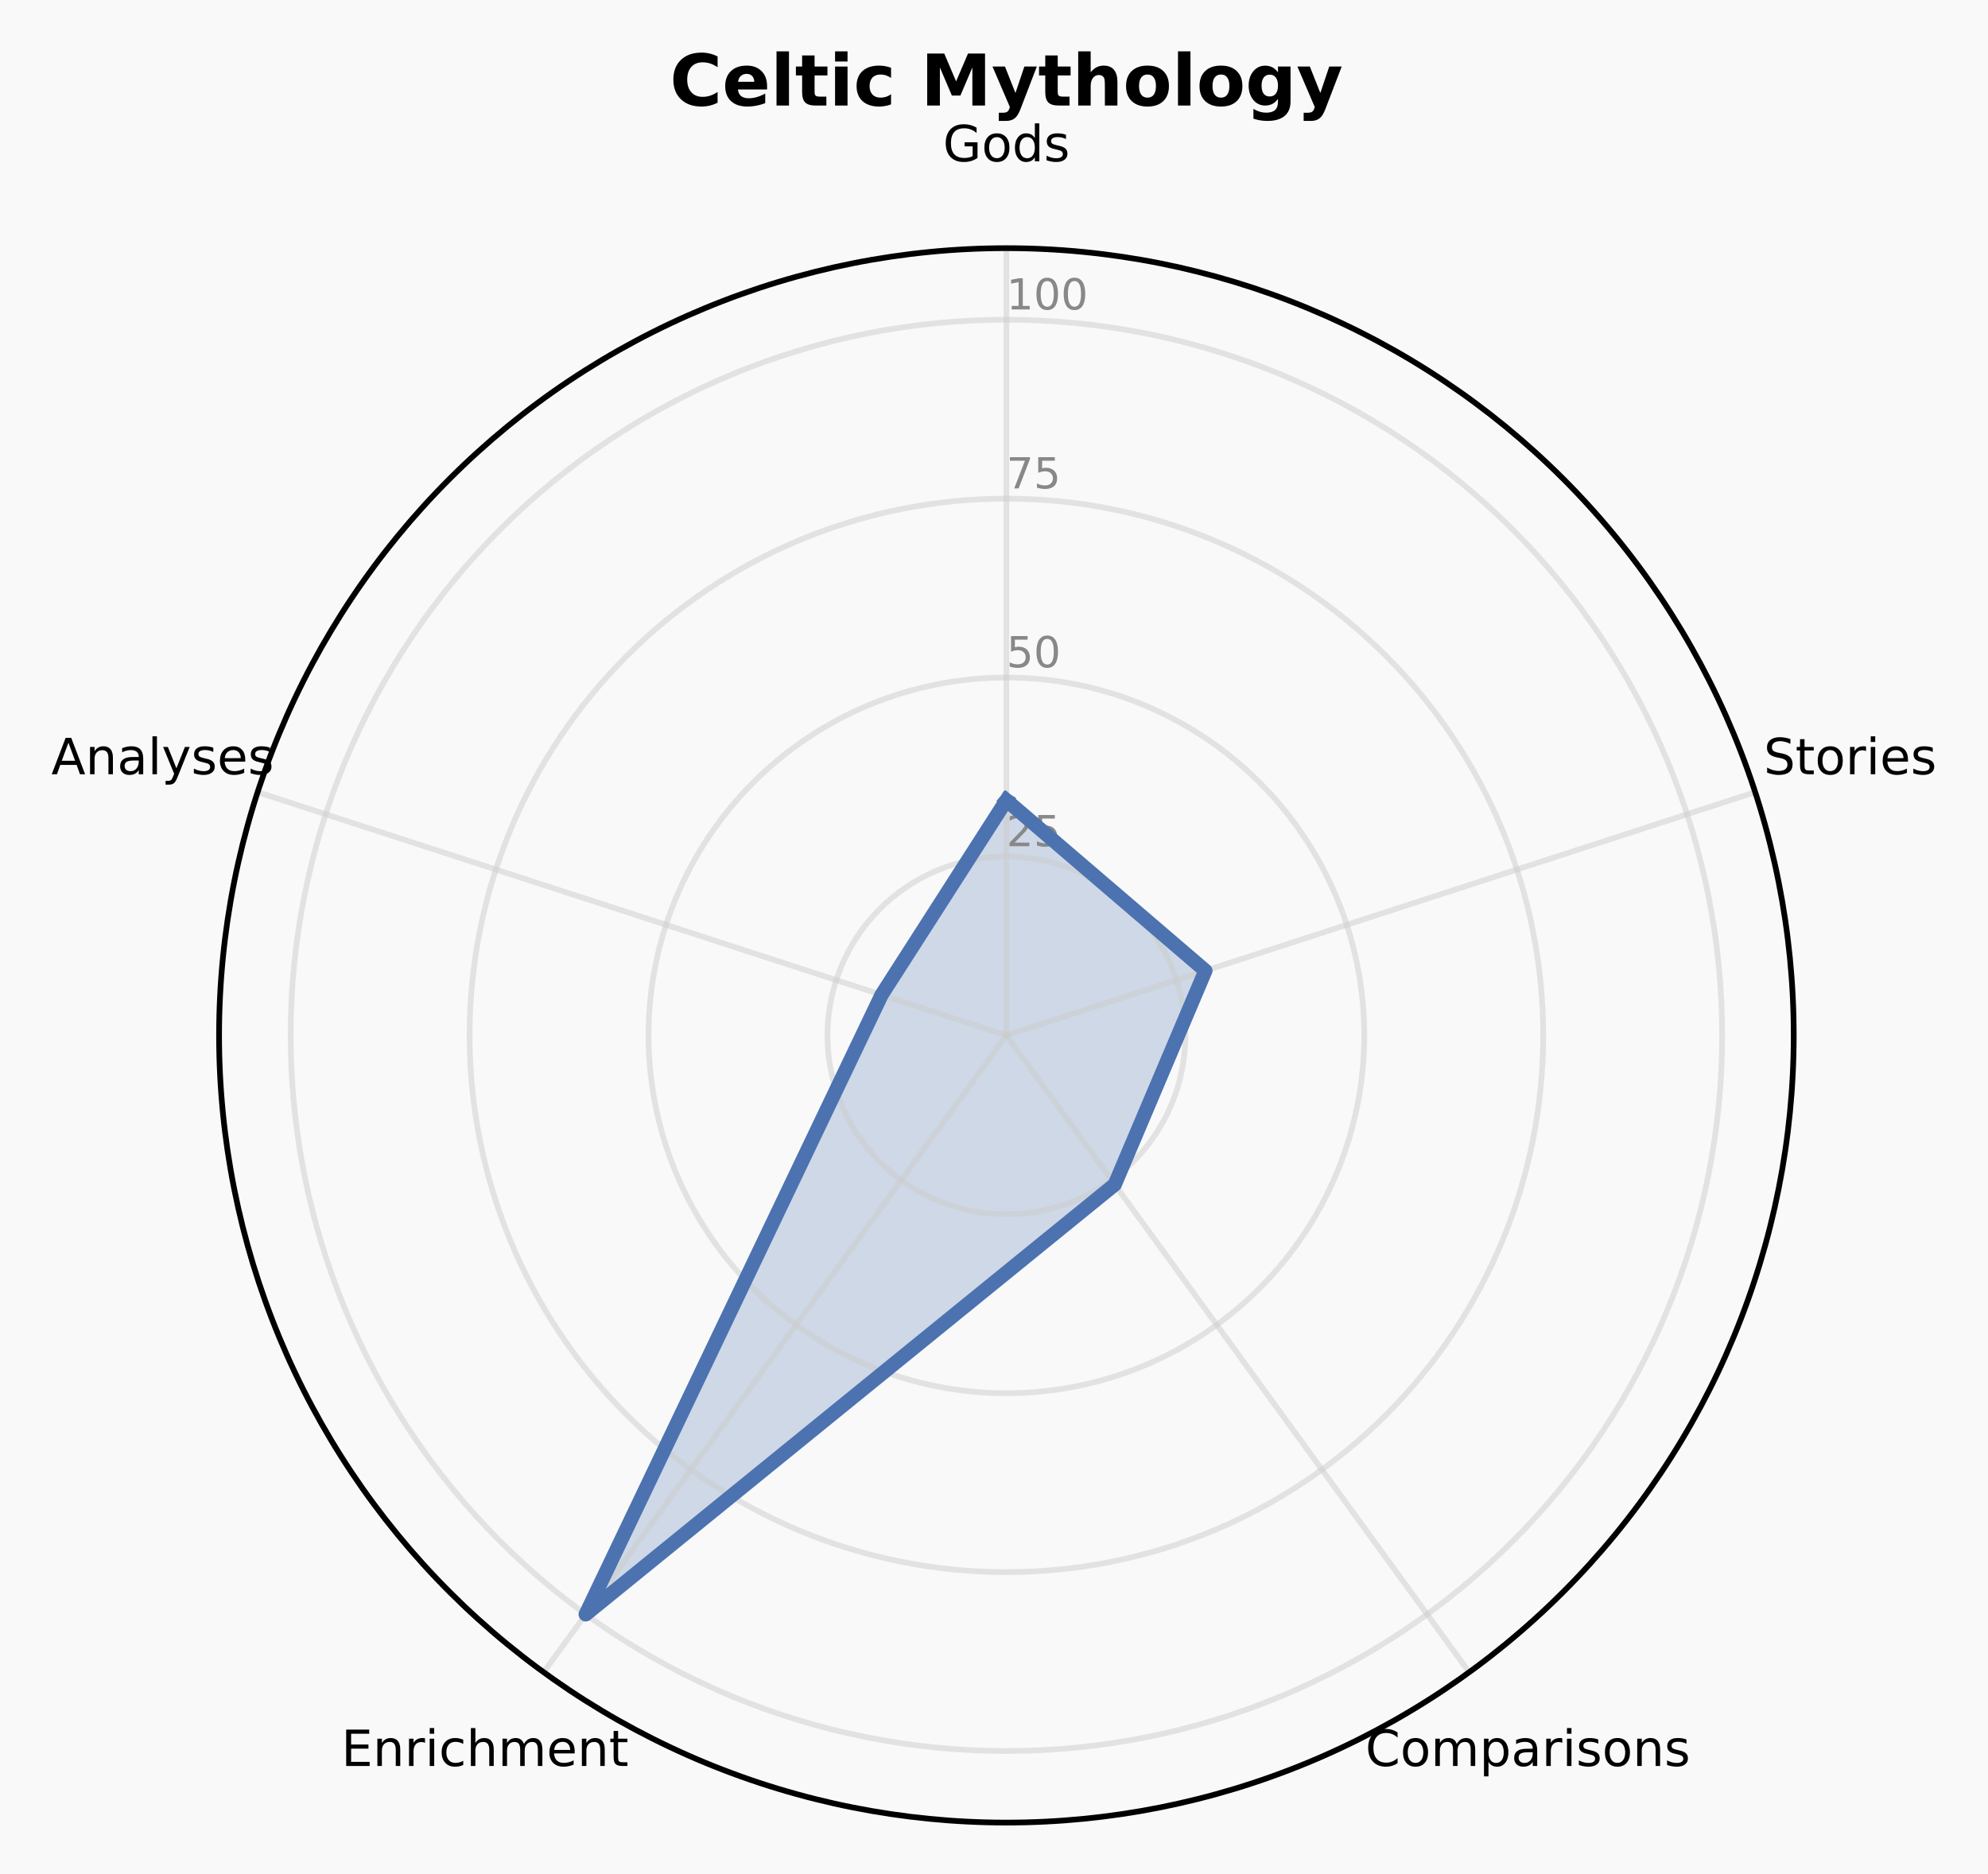
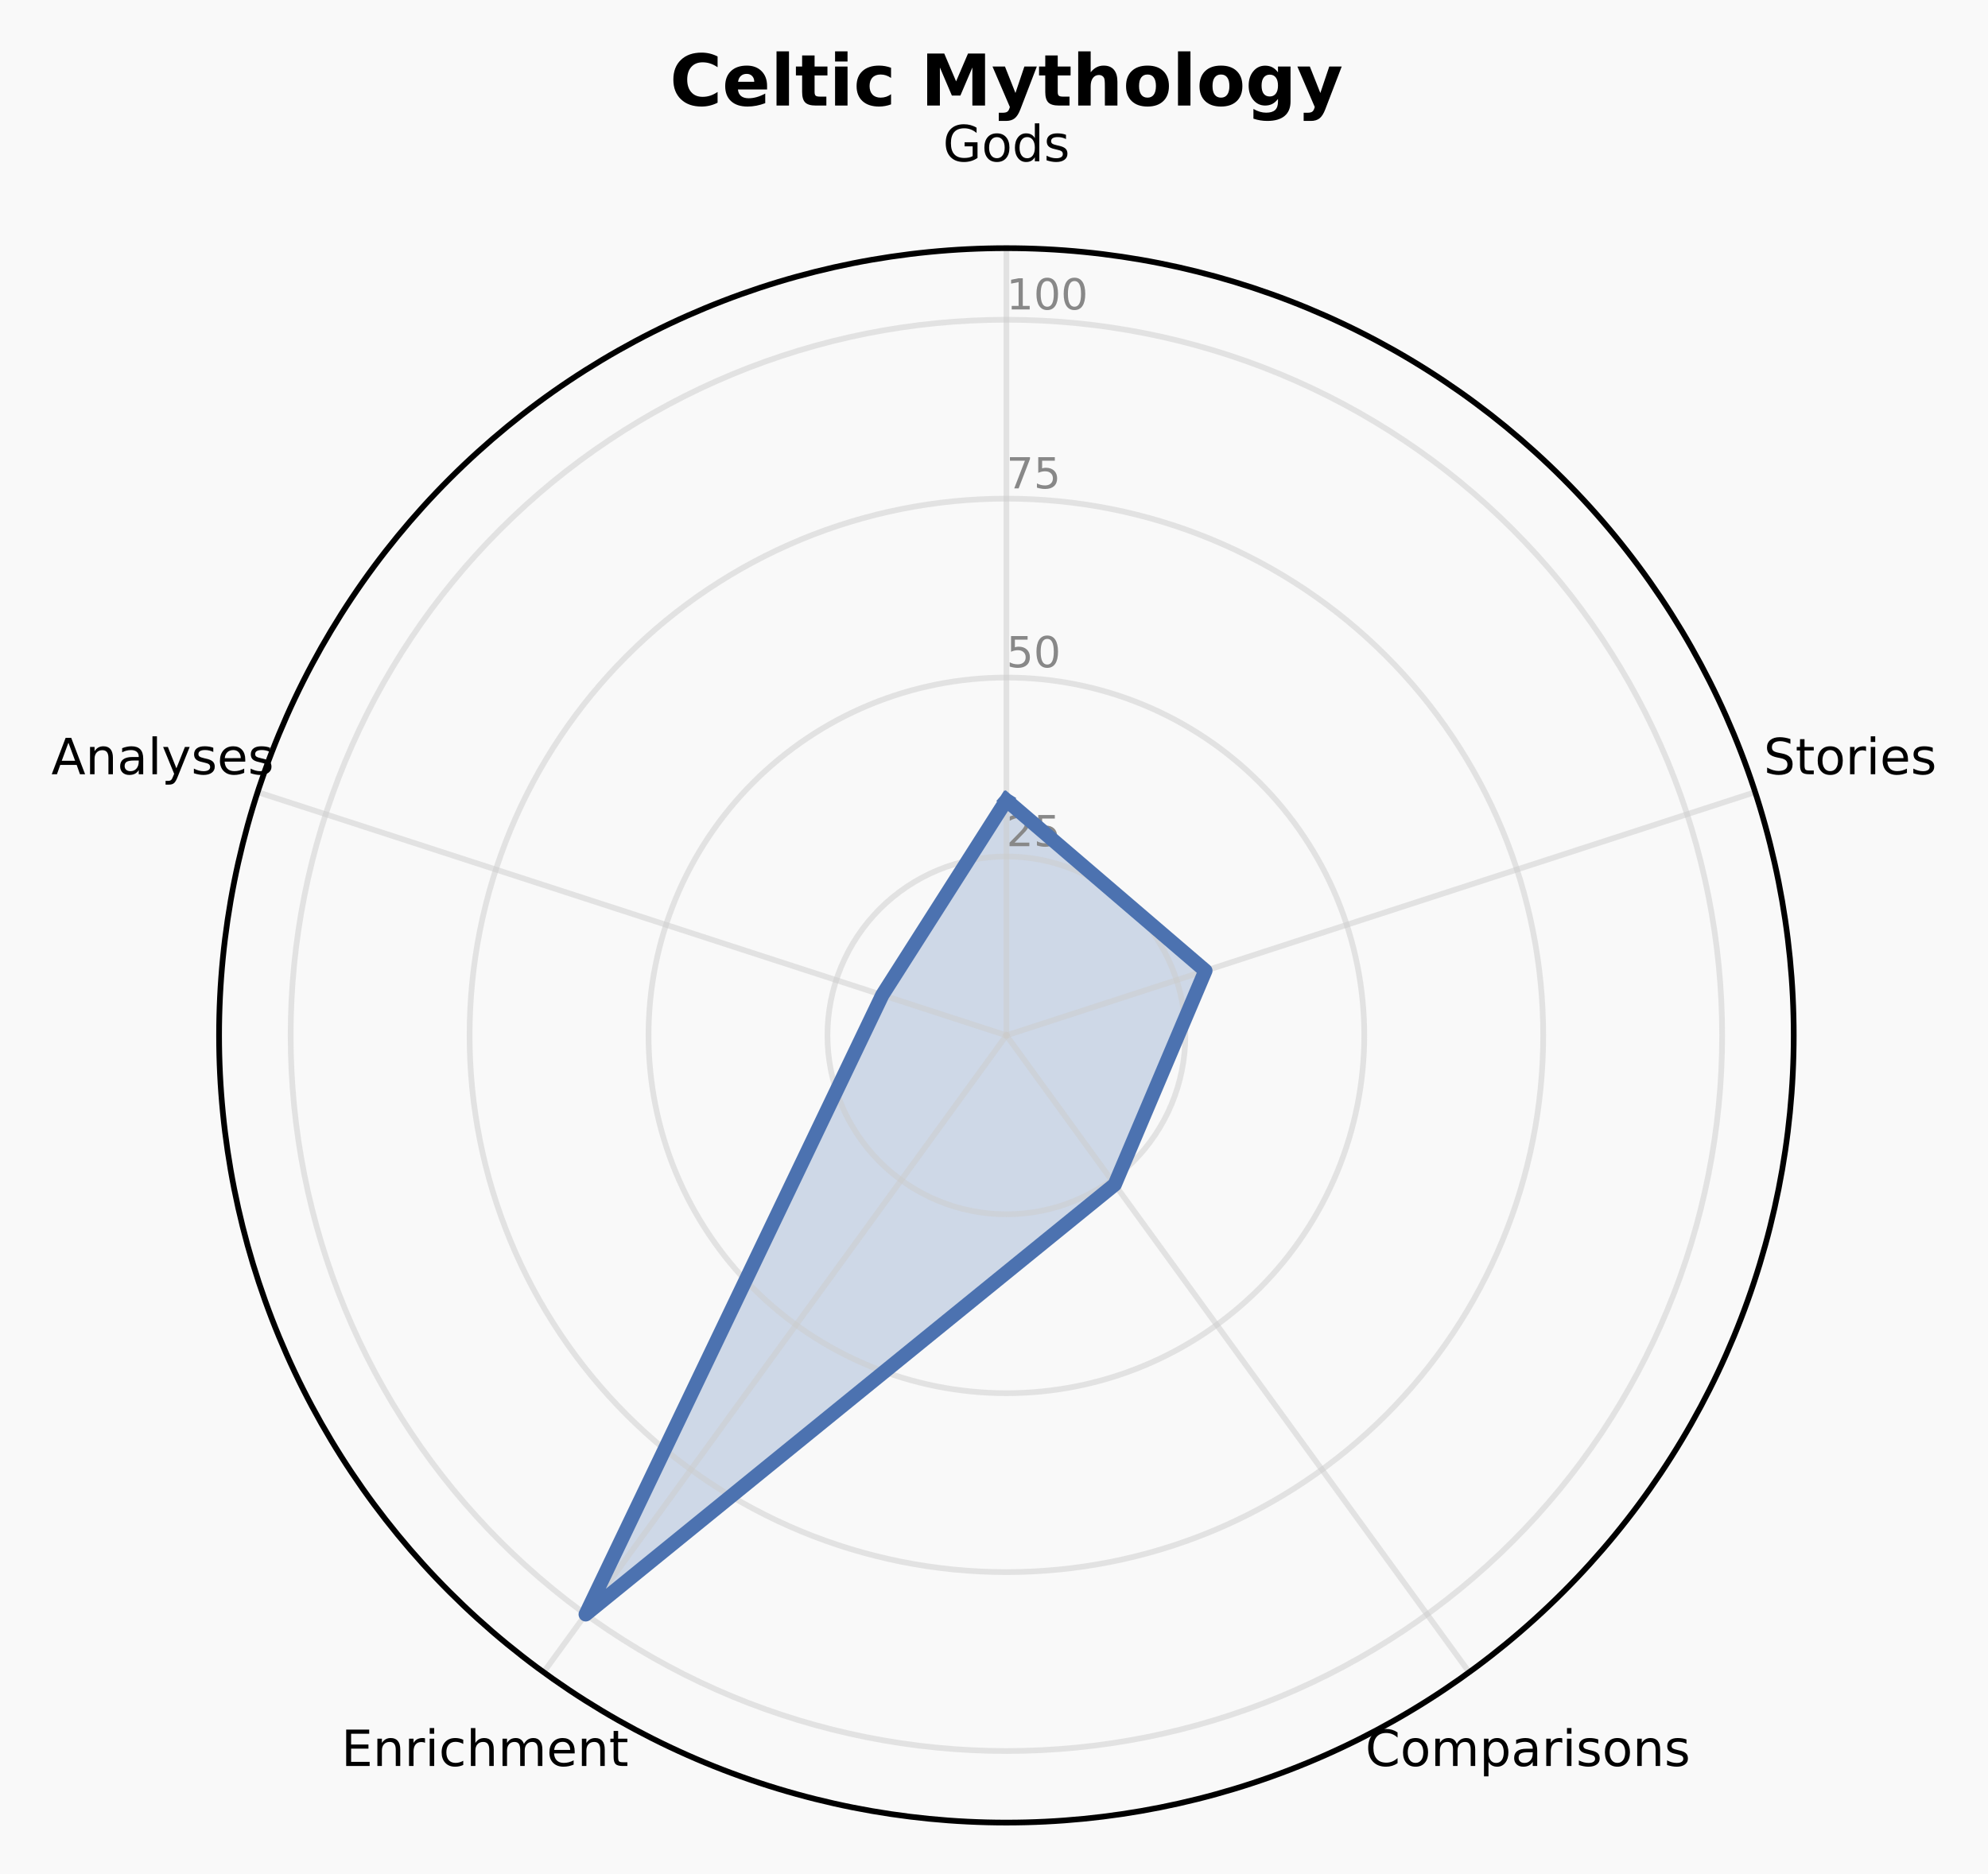
<svg xmlns="http://www.w3.org/2000/svg" xmlns:xlink="http://www.w3.org/1999/xlink" width="278.709pt" height="262.758pt" viewBox="0 0 278.709 262.758" version="1.1">
  <defs>
    <style type="text/css">*{stroke-linejoin: round; stroke-linecap: butt}</style>
  </defs>
  <g id="figure_1">
    <g id="patch_1">
      <path d="M 0 262.758  L 278.709 262.758  L 278.709 0  L 0 0  z " style="fill: #f9f9f9" />
    </g>
    <g id="axes_1">
      <g id="patch_2">
        <path d="M 251.473 145.178  C 251.473 130.683 248.618 116.329 243.071 102.938  C 237.524 89.546 229.393 77.377 219.143 67.128  C 208.894 56.878 196.725 48.748 183.334 43.201  C 169.942 37.654 155.588 34.798 141.093 34.798  C 126.598 34.798 112.244 37.654 98.853 43.201  C 85.461 48.748 73.293 56.878 63.043 67.128  C 52.794 77.377 44.663 89.546 39.116 102.938  C 33.569 116.329 30.714 130.683 30.714 145.178  C 30.714 159.673 33.569 174.027 39.116 187.418  C 44.663 200.81 52.794 212.979 63.043 223.228  C 73.293 233.478 85.461 241.609 98.853 247.155  C 112.244 252.702 126.598 255.558 141.093 255.558  C 155.588 255.558 169.942 252.702 183.334 247.155  C 196.725 241.609 208.894 233.478 219.143 223.228  C 229.393 212.979 237.524 200.81 243.071 187.418  C 248.618 174.027 251.473 159.673 251.473 145.178  M 141.093 145.178  C 141.093 145.178 141.093 145.178 141.093 145.178  C 141.093 145.178 141.093 145.178 141.093 145.178  C 141.093 145.178 141.093 145.178 141.093 145.178  C 141.093 145.178 141.093 145.178 141.093 145.178  C 141.093 145.178 141.093 145.178 141.093 145.178  C 141.093 145.178 141.093 145.178 141.093 145.178  C 141.093 145.178 141.093 145.178 141.093 145.178  C 141.093 145.178 141.093 145.178 141.093 145.178  C 141.093 145.178 141.093 145.178 141.093 145.178  C 141.093 145.178 141.093 145.178 141.093 145.178  C 141.093 145.178 141.093 145.178 141.093 145.178  C 141.093 145.178 141.093 145.178 141.093 145.178  C 141.093 145.178 141.093 145.178 141.093 145.178  C 141.093 145.178 141.093 145.178 141.093 145.178  C 141.093 145.178 141.093 145.178 141.093 145.178  C 141.093 145.178 141.093 145.178 141.093 145.178  z " style="fill: #f9f9f9" />
      </g>
      <g id="patch_3">
-         <path d="M 141.093 112.208  L 168.989 136.114  L 156.285 166.088  L 82.112 226.359  L 123.597 139.493  z " clip-path="url(#p8f281f2565)" style="fill: #4c72b0; opacity: 0.25; stroke: #4c72b0; stroke-linejoin: miter" />
+         <path d="M 141.093 112.208  L 168.989 136.114  L 156.285 166.088  L 82.112 226.359  L 123.694 139.525  z " clip-path="url(#p6f06a911e8)" style="fill: #4c72b0; opacity: 0.25; stroke: #4c72b0; stroke-linejoin: miter" />
      </g>
      <g id="matplotlib.axis_1">
        <g id="xtick_1">
          <g id="line2d_1">
-             <path d="M 141.093 145.178  L 141.093 34.798  " clip-path="url(#p8f281f2565)" style="fill: none; stroke: #cccccc; stroke-opacity: 0.5; stroke-width: 0.8; stroke-linecap: square" />
+             <path d="M 141.093 145.178  L 141.093 34.798  " clip-path="url(#p6f06a911e8)" style="fill: none; stroke: #cccccc; stroke-opacity: 0.5; stroke-width: 0.8; stroke-linecap: square" />
          </g>
          <g id="text_1">
            <g transform="translate(132.1945 22.61707) scale(0.07 -0.07)">
              <defs>
                <path id="DejaVuSans-2a" d="M 3809 666  L 3809 1919  L 2778 1919  L 2778 2438  L 4434 2438  L 4434 434  Q 4069 175 3628 42  Q 3188 -91 2688 -91  Q 1594 -91 976 548  Q 359 1188 359 2328  Q 359 3472 976 4111  Q 1594 4750 2688 4750  Q 3144 4750 3555 4637  Q 3966 4525 4313 4306  L 4313 3634  Q 3963 3931 3569 4081  Q 3175 4231 2741 4231  Q 1884 4231 1454 3753  Q 1025 3275 1025 2328  Q 1025 1384 1454 906  Q 1884 428 2741 428  Q 3075 428 3337 486  Q 3600 544 3809 666  z " transform="scale(0.015625)" />
                <path id="DejaVuSans-52" d="M 1959 3097  Q 1497 3097 1228 2736  Q 959 2375 959 1747  Q 959 1119 1226 758  Q 1494 397 1959 397  Q 2419 397 2687 759  Q 2956 1122 2956 1747  Q 2956 2369 2687 2733  Q 2419 3097 1959 3097  z M 1959 3584  Q 2709 3584 3137 3096  Q 3566 2609 3566 1747  Q 3566 888 3137 398  Q 2709 -91 1959 -91  Q 1206 -91 779 398  Q 353 888 353 1747  Q 353 2609 779 3096  Q 1206 3584 1959 3584  z " transform="scale(0.015625)" />
                <path id="DejaVuSans-47" d="M 2906 2969  L 2906 4863  L 3481 4863  L 3481 0  L 2906 0  L 2906 525  Q 2725 213 2448 61  Q 2172 -91 1784 -91  Q 1150 -91 751 415  Q 353 922 353 1747  Q 353 2572 751 3078  Q 1150 3584 1784 3584  Q 2172 3584 2448 3432  Q 2725 3281 2906 2969  z M 947 1747  Q 947 1113 1208 752  Q 1469 391 1925 391  Q 2381 391 2643 752  Q 2906 1113 2906 1747  Q 2906 2381 2643 2742  Q 2381 3103 1925 3103  Q 1469 3103 1208 2742  Q 947 2381 947 1747  z " transform="scale(0.015625)" />
                <path id="DejaVuSans-56" d="M 2834 3397  L 2834 2853  Q 2591 2978 2328 3040  Q 2066 3103 1784 3103  Q 1356 3103 1142 2972  Q 928 2841 928 2578  Q 928 2378 1081 2264  Q 1234 2150 1697 2047  L 1894 2003  Q 2506 1872 2764 1633  Q 3022 1394 3022 966  Q 3022 478 2636 193  Q 2250 -91 1575 -91  Q 1294 -91 989 -36  Q 684 19 347 128  L 347 722  Q 666 556 975 473  Q 1284 391 1588 391  Q 1994 391 2212 530  Q 2431 669 2431 922  Q 2431 1156 2273 1281  Q 2116 1406 1581 1522  L 1381 1569  Q 847 1681 609 1914  Q 372 2147 372 2553  Q 372 3047 722 3315  Q 1072 3584 1716 3584  Q 2034 3584 2315 3537  Q 2597 3491 2834 3397  z " transform="scale(0.015625)" />
              </defs>
              <use xlink:href="#DejaVuSans-2a" />
              <use xlink:href="#DejaVuSans-52" transform="translate(77.48438 0)" />
              <use xlink:href="#DejaVuSans-47" transform="translate(138.6719 0)" />
              <use xlink:href="#DejaVuSans-56" transform="translate(202.1562 0)" />
            </g>
          </g>
        </g>
        <g id="xtick_2">
          <g id="line2d_2">
-             <path d="M 141.093 145.178  L 246.07 111.069  " clip-path="url(#p8f281f2565)" style="fill: none; stroke: #cccccc; stroke-opacity: 0.5; stroke-width: 0.8; stroke-linecap: square" />
+             <path d="M 141.093 145.178  L 246.07 111.069  " clip-path="url(#p6f06a911e8)" style="fill: none; stroke: #cccccc; stroke-opacity: 0.5; stroke-width: 0.8; stroke-linecap: square" />
          </g>
          <g id="text_2">
            <g transform="translate(247.2616 108.5613) scale(0.07 -0.07)">
              <defs>
                <path id="DejaVuSans-36" d="M 3425 4513  L 3425 3897  Q 3066 4069 2747 4153  Q 2428 4238 2131 4238  Q 1616 4238 1336 4038  Q 1056 3838 1056 3469  Q 1056 3159 1242 3001  Q 1428 2844 1947 2747  L 2328 2669  Q 3034 2534 3370 2195  Q 3706 1856 3706 1288  Q 3706 609 3251 259  Q 2797 -91 1919 -91  Q 1588 -91 1214 -16  Q 841 59 441 206  L 441 856  Q 825 641 1194 531  Q 1563 422 1919 422  Q 2459 422 2753 634  Q 3047 847 3047 1241  Q 3047 1584 2836 1778  Q 2625 1972 2144 2069  L 1759 2144  Q 1053 2284 737 2584  Q 422 2884 422 3419  Q 422 4038 858 4394  Q 1294 4750 2059 4750  Q 2388 4750 2728 4690  Q 3069 4631 3425 4513  z " transform="scale(0.015625)" />
                <path id="DejaVuSans-57" d="M 1172 4494  L 1172 3500  L 2356 3500  L 2356 3053  L 1172 3053  L 1172 1153  Q 1172 725 1289 603  Q 1406 481 1766 481  L 2356 481  L 2356 0  L 1766 0  Q 1100 0 847 248  Q 594 497 594 1153  L 594 3053  L 172 3053  L 172 3500  L 594 3500  L 594 4494  L 1172 4494  z " transform="scale(0.015625)" />
                <path id="DejaVuSans-55" d="M 2631 2963  Q 2534 3019 2420 3045  Q 2306 3072 2169 3072  Q 1681 3072 1420 2755  Q 1159 2438 1159 1844  L 1159 0  L 581 0  L 581 3500  L 1159 3500  L 1159 2956  Q 1341 3275 1631 3429  Q 1922 3584 2338 3584  Q 2397 3584 2469 3576  Q 2541 3569 2628 3553  L 2631 2963  z " transform="scale(0.015625)" />
                <path id="DejaVuSans-4c" d="M 603 3500  L 1178 3500  L 1178 0  L 603 0  L 603 3500  z M 603 4863  L 1178 4863  L 1178 4134  L 603 4134  L 603 4863  z " transform="scale(0.015625)" />
                <path id="DejaVuSans-48" d="M 3597 1894  L 3597 1613  L 953 1613  Q 991 1019 1311 708  Q 1631 397 2203 397  Q 2534 397 2845 478  Q 3156 559 3463 722  L 3463 178  Q 3153 47 2828 -22  Q 2503 -91 2169 -91  Q 1331 -91 842 396  Q 353 884 353 1716  Q 353 2575 817 3079  Q 1281 3584 2069 3584  Q 2775 3584 3186 3129  Q 3597 2675 3597 1894  z M 3022 2063  Q 3016 2534 2758 2815  Q 2500 3097 2075 3097  Q 1594 3097 1305 2825  Q 1016 2553 972 2059  L 3022 2063  z " transform="scale(0.015625)" />
              </defs>
              <use xlink:href="#DejaVuSans-36" />
              <use xlink:href="#DejaVuSans-57" transform="translate(63.48438 0)" />
              <use xlink:href="#DejaVuSans-52" transform="translate(102.6875 0)" />
              <use xlink:href="#DejaVuSans-55" transform="translate(163.875 0)" />
              <use xlink:href="#DejaVuSans-4c" transform="translate(204.9844 0)" />
              <use xlink:href="#DejaVuSans-48" transform="translate(232.7656 0)" />
              <use xlink:href="#DejaVuSans-56" transform="translate(294.2969 0)" />
            </g>
          </g>
        </g>
        <g id="xtick_3">
          <g id="line2d_3">
-             <path d="M 141.093 145.178  L 205.973 234.477  " clip-path="url(#p8f281f2565)" style="fill: none; stroke: #cccccc; stroke-opacity: 0.5; stroke-width: 0.8; stroke-linecap: square" />
+             <path d="M 141.093 145.178  L 205.973 234.477  " clip-path="url(#p6f06a911e8)" style="fill: none; stroke: #cccccc; stroke-opacity: 0.5; stroke-width: 0.8; stroke-linecap: square" />
          </g>
          <g id="text_3">
            <g transform="translate(191.4228 247.6219) scale(0.07 -0.07)">
              <defs>
                <path id="DejaVuSans-26" d="M 4122 4306  L 4122 3641  Q 3803 3938 3442 4084  Q 3081 4231 2675 4231  Q 1875 4231 1450 3742  Q 1025 3253 1025 2328  Q 1025 1406 1450 917  Q 1875 428 2675 428  Q 3081 428 3442 575  Q 3803 722 4122 1019  L 4122 359  Q 3791 134 3420 21  Q 3050 -91 2638 -91  Q 1578 -91 968 557  Q 359 1206 359 2328  Q 359 3453 968 4101  Q 1578 4750 2638 4750  Q 3056 4750 3426 4639  Q 3797 4528 4122 4306  z " transform="scale(0.015625)" />
                <path id="DejaVuSans-50" d="M 3328 2828  Q 3544 3216 3844 3400  Q 4144 3584 4550 3584  Q 5097 3584 5394 3201  Q 5691 2819 5691 2113  L 5691 0  L 5113 0  L 5113 2094  Q 5113 2597 4934 2840  Q 4756 3084 4391 3084  Q 3944 3084 3684 2787  Q 3425 2491 3425 1978  L 3425 0  L 2847 0  L 2847 2094  Q 2847 2600 2669 2842  Q 2491 3084 2119 3084  Q 1678 3084 1418 2786  Q 1159 2488 1159 1978  L 1159 0  L 581 0  L 581 3500  L 1159 3500  L 1159 2956  Q 1356 3278 1631 3431  Q 1906 3584 2284 3584  Q 2666 3584 2933 3390  Q 3200 3197 3328 2828  z " transform="scale(0.015625)" />
                <path id="DejaVuSans-53" d="M 1159 525  L 1159 -1331  L 581 -1331  L 581 3500  L 1159 3500  L 1159 2969  Q 1341 3281 1617 3432  Q 1894 3584 2278 3584  Q 2916 3584 3314 3078  Q 3713 2572 3713 1747  Q 3713 922 3314 415  Q 2916 -91 2278 -91  Q 1894 -91 1617 61  Q 1341 213 1159 525  z M 3116 1747  Q 3116 2381 2855 2742  Q 2594 3103 2138 3103  Q 1681 3103 1420 2742  Q 1159 2381 1159 1747  Q 1159 1113 1420 752  Q 1681 391 2138 391  Q 2594 391 2855 752  Q 3116 1113 3116 1747  z " transform="scale(0.015625)" />
                <path id="DejaVuSans-44" d="M 2194 1759  Q 1497 1759 1228 1600  Q 959 1441 959 1056  Q 959 750 1161 570  Q 1363 391 1709 391  Q 2188 391 2477 730  Q 2766 1069 2766 1631  L 2766 1759  L 2194 1759  z M 3341 1997  L 3341 0  L 2766 0  L 2766 531  Q 2569 213 2275 61  Q 1981 -91 1556 -91  Q 1019 -91 701 211  Q 384 513 384 1019  Q 384 1609 779 1909  Q 1175 2209 1959 2209  L 2766 2209  L 2766 2266  Q 2766 2663 2505 2880  Q 2244 3097 1772 3097  Q 1472 3097 1187 3025  Q 903 2953 641 2809  L 641 3341  Q 956 3463 1253 3523  Q 1550 3584 1831 3584  Q 2591 3584 2966 3190  Q 3341 2797 3341 1997  z " transform="scale(0.015625)" />
                <path id="DejaVuSans-51" d="M 3513 2113  L 3513 0  L 2938 0  L 2938 2094  Q 2938 2591 2744 2837  Q 2550 3084 2163 3084  Q 1697 3084 1428 2787  Q 1159 2491 1159 1978  L 1159 0  L 581 0  L 581 3500  L 1159 3500  L 1159 2956  Q 1366 3272 1645 3428  Q 1925 3584 2291 3584  Q 2894 3584 3203 3211  Q 3513 2838 3513 2113  z " transform="scale(0.015625)" />
              </defs>
              <use xlink:href="#DejaVuSans-26" />
              <use xlink:href="#DejaVuSans-52" transform="translate(69.82812 0)" />
              <use xlink:href="#DejaVuSans-50" transform="translate(131.0156 0)" />
              <use xlink:href="#DejaVuSans-53" transform="translate(228.4219 0)" />
              <use xlink:href="#DejaVuSans-44" transform="translate(291.9062 0)" />
              <use xlink:href="#DejaVuSans-55" transform="translate(353.1875 0)" />
              <use xlink:href="#DejaVuSans-4c" transform="translate(394.2969 0)" />
              <use xlink:href="#DejaVuSans-56" transform="translate(422.0781 0)" />
              <use xlink:href="#DejaVuSans-52" transform="translate(474.1719 0)" />
              <use xlink:href="#DejaVuSans-51" transform="translate(535.3594 0)" />
              <use xlink:href="#DejaVuSans-56" transform="translate(598.7344 0)" />
            </g>
          </g>
        </g>
        <g id="xtick_4">
          <g id="line2d_4">
-             <path d="M 141.093 145.178  L 76.214 234.477  " clip-path="url(#p8f281f2565)" style="fill: none; stroke: #cccccc; stroke-opacity: 0.5; stroke-width: 0.8; stroke-linecap: square" />
+             <path d="M 141.093 145.178  L 76.214 234.477  " clip-path="url(#p6f06a911e8)" style="fill: none; stroke: #cccccc; stroke-opacity: 0.5; stroke-width: 0.8; stroke-linecap: square" />
          </g>
          <g id="text_4">
            <g transform="translate(47.8483 247.6219) scale(0.07 -0.07)">
              <defs>
                <path id="DejaVuSans-28" d="M 628 4666  L 3578 4666  L 3578 4134  L 1259 4134  L 1259 2753  L 3481 2753  L 3481 2222  L 1259 2222  L 1259 531  L 3634 531  L 3634 0  L 628 0  L 628 4666  z " transform="scale(0.015625)" />
                <path id="DejaVuSans-46" d="M 3122 3366  L 3122 2828  Q 2878 2963 2633 3030  Q 2388 3097 2138 3097  Q 1578 3097 1268 2742  Q 959 2388 959 1747  Q 959 1106 1268 751  Q 1578 397 2138 397  Q 2388 397 2633 464  Q 2878 531 3122 666  L 3122 134  Q 2881 22 2623 -34  Q 2366 -91 2075 -91  Q 1284 -91 818 406  Q 353 903 353 1747  Q 353 2603 823 3093  Q 1294 3584 2113 3584  Q 2378 3584 2631 3529  Q 2884 3475 3122 3366  z " transform="scale(0.015625)" />
                <path id="DejaVuSans-4b" d="M 3513 2113  L 3513 0  L 2938 0  L 2938 2094  Q 2938 2591 2744 2837  Q 2550 3084 2163 3084  Q 1697 3084 1428 2787  Q 1159 2491 1159 1978  L 1159 0  L 581 0  L 581 4863  L 1159 4863  L 1159 2956  Q 1366 3272 1645 3428  Q 1925 3584 2291 3584  Q 2894 3584 3203 3211  Q 3513 2838 3513 2113  z " transform="scale(0.015625)" />
              </defs>
              <use xlink:href="#DejaVuSans-28" />
              <use xlink:href="#DejaVuSans-51" transform="translate(63.1875 0)" />
              <use xlink:href="#DejaVuSans-55" transform="translate(126.5625 0)" />
              <use xlink:href="#DejaVuSans-4c" transform="translate(167.6719 0)" />
              <use xlink:href="#DejaVuSans-46" transform="translate(195.4531 0)" />
              <use xlink:href="#DejaVuSans-4b" transform="translate(250.4375 0)" />
              <use xlink:href="#DejaVuSans-50" transform="translate(313.8125 0)" />
              <use xlink:href="#DejaVuSans-48" transform="translate(411.2188 0)" />
              <use xlink:href="#DejaVuSans-51" transform="translate(472.75 0)" />
              <use xlink:href="#DejaVuSans-57" transform="translate(536.125 0)" />
            </g>
          </g>
        </g>
        <g id="xtick_5">
          <g id="line2d_5">
-             <path d="M 141.093 145.178  L 36.116 111.069  " clip-path="url(#p8f281f2565)" style="fill: none; stroke: #cccccc; stroke-opacity: 0.5; stroke-width: 0.8; stroke-linecap: square" />
+             <path d="M 141.093 145.178  L 36.116 111.069  " clip-path="url(#p6f06a911e8)" style="fill: none; stroke: #cccccc; stroke-opacity: 0.5; stroke-width: 0.8; stroke-linecap: square" />
          </g>
          <g id="text_5">
            <g transform="translate(7.2 108.5613) scale(0.07 -0.07)">
              <defs>
                <path id="DejaVuSans-24" d="M 2188 4044  L 1331 1722  L 3047 1722  L 2188 4044  z M 1831 4666  L 2547 4666  L 4325 0  L 3669 0  L 3244 1197  L 1141 1197  L 716 0  L 50 0  L 1831 4666  z " transform="scale(0.015625)" />
                <path id="DejaVuSans-4f" d="M 603 4863  L 1178 4863  L 1178 0  L 603 0  L 603 4863  z " transform="scale(0.015625)" />
                <path id="DejaVuSans-5c" d="M 2059 -325  Q 1816 -950 1584 -1140  Q 1353 -1331 966 -1331  L 506 -1331  L 506 -850  L 844 -850  Q 1081 -850 1212 -737  Q 1344 -625 1503 -206  L 1606 56  L 191 3500  L 800 3500  L 1894 763  L 2988 3500  L 3597 3500  L 2059 -325  z " transform="scale(0.015625)" />
              </defs>
              <use xlink:href="#DejaVuSans-24" />
              <use xlink:href="#DejaVuSans-51" transform="translate(68.40625 0)" />
              <use xlink:href="#DejaVuSans-44" transform="translate(131.7812 0)" />
              <use xlink:href="#DejaVuSans-4f" transform="translate(193.0625 0)" />
              <use xlink:href="#DejaVuSans-5c" transform="translate(220.8438 0)" />
              <use xlink:href="#DejaVuSans-56" transform="translate(280.0312 0)" />
              <use xlink:href="#DejaVuSans-48" transform="translate(332.125 0)" />
              <use xlink:href="#DejaVuSans-56" transform="translate(393.6562 0)" />
            </g>
          </g>
        </g>
      </g>
      <g id="matplotlib.axis_2">
        <g id="ytick_1">
          <g id="line2d_6">
-             <path d="M 141.093 120.092  C 144.388 120.092 147.65 120.741 150.693 122.001  C 153.737 123.262 156.503 125.11 158.832 127.439  C 161.161 129.769 163.009 132.534 164.27 135.578  C 165.531 138.621 166.18 141.884 166.18 145.178  C 166.18 148.472 165.531 151.735 164.27 154.778  C 163.009 157.822 161.161 160.587 158.832 162.917  C 156.503 165.246 153.737 167.094 150.693 168.355  C 147.65 169.615 144.388 170.264 141.093 170.264  C 137.799 170.264 134.537 169.615 131.493 168.355  C 128.45 167.094 125.684 165.246 123.355 162.917  C 121.025 160.587 119.177 157.822 117.917 154.778  C 116.656 151.735 116.007 148.472 116.007 145.178  C 116.007 141.884 116.656 138.621 117.917 135.578  C 119.177 132.534 121.025 129.769 123.355 127.439  C 125.684 125.11 128.45 123.262 131.493 122.001  C 134.537 120.741 137.799 120.092 141.093 120.092  " clip-path="url(#p8f281f2565)" style="fill: none; stroke: #cccccc; stroke-opacity: 0.5; stroke-width: 0.8; stroke-linecap: square" />
+             <path d="M 141.093 120.092  C 144.388 120.092 147.65 120.741 150.693 122.001  C 153.737 123.262 156.503 125.11 158.832 127.439  C 161.161 129.769 163.009 132.534 164.27 135.578  C 165.531 138.621 166.18 141.884 166.18 145.178  C 166.18 148.472 165.531 151.735 164.27 154.778  C 163.009 157.822 161.161 160.587 158.832 162.917  C 156.503 165.246 153.737 167.094 150.693 168.355  C 147.65 169.615 144.388 170.264 141.093 170.264  C 137.799 170.264 134.537 169.615 131.493 168.355  C 128.45 167.094 125.684 165.246 123.355 162.917  C 121.025 160.587 119.177 157.822 117.917 154.778  C 116.656 151.735 116.007 148.472 116.007 145.178  C 116.007 141.884 116.656 138.621 117.917 135.578  C 119.177 132.534 121.025 129.769 123.355 127.439  C 125.684 125.11 128.45 123.262 131.493 122.001  C 134.537 120.741 137.799 120.092 141.093 120.092  " clip-path="url(#p6f06a911e8)" style="fill: none; stroke: #cccccc; stroke-opacity: 0.5; stroke-width: 0.8; stroke-linecap: square" />
          </g>
          <g id="text_6">
            <g style="fill: #888888" transform="translate(141.0933 118.6504) scale(0.06 -0.06)">
              <defs>
                <path id="DejaVuSans-15" d="M 1228 531  L 3431 531  L 3431 0  L 469 0  L 469 531  Q 828 903 1448 1529  Q 2069 2156 2228 2338  Q 2531 2678 2651 2914  Q 2772 3150 2772 3378  Q 2772 3750 2511 3984  Q 2250 4219 1831 4219  Q 1534 4219 1204 4116  Q 875 4013 500 3803  L 500 4441  Q 881 4594 1212 4672  Q 1544 4750 1819 4750  Q 2544 4750 2975 4387  Q 3406 4025 3406 3419  Q 3406 3131 3298 2873  Q 3191 2616 2906 2266  Q 2828 2175 2409 1742  Q 1991 1309 1228 531  z " transform="scale(0.015625)" />
                <path id="DejaVuSans-18" d="M 691 4666  L 3169 4666  L 3169 4134  L 1269 4134  L 1269 2991  Q 1406 3038 1543 3061  Q 1681 3084 1819 3084  Q 2600 3084 3056 2656  Q 3513 2228 3513 1497  Q 3513 744 3044 326  Q 2575 -91 1722 -91  Q 1428 -91 1123 -41  Q 819 9 494 109  L 494 744  Q 775 591 1075 516  Q 1375 441 1709 441  Q 2250 441 2565 725  Q 2881 1009 2881 1497  Q 2881 1984 2565 2268  Q 2250 2553 1709 2553  Q 1456 2553 1204 2497  Q 953 2441 691 2322  L 691 4666  z " transform="scale(0.015625)" />
              </defs>
              <use xlink:href="#DejaVuSans-15" />
              <use xlink:href="#DejaVuSans-18" transform="translate(63.625 0)" />
            </g>
          </g>
        </g>
        <g id="ytick_2">
          <g id="line2d_7">
-             <path d="M 141.093 95.005  C 147.682 95.005 154.206 96.303 160.293 98.825  C 166.381 101.346 171.912 105.042 176.571 109.701  C 181.229 114.36 184.925 119.891 187.447 125.978  C 189.968 132.065 191.266 138.589 191.266 145.178  C 191.266 151.767 189.968 158.291 187.447 164.378  C 184.925 170.465 181.229 175.997 176.571 180.655  C 171.912 185.314 166.381 189.01 160.293 191.531  C 154.206 194.053 147.682 195.351 141.093 195.351  C 134.505 195.351 127.98 194.053 121.893 191.531  C 115.806 189.01 110.275 185.314 105.616 180.655  C 100.957 175.997 97.261 170.465 94.74 164.378  C 92.219 158.291 90.921 151.767 90.921 145.178  C 90.921 138.589 92.219 132.065 94.74 125.978  C 97.261 119.891 100.957 114.36 105.616 109.701  C 110.275 105.042 115.806 101.346 121.893 98.825  C 127.98 96.303 134.505 95.005 141.093 95.005  " clip-path="url(#p8f281f2565)" style="fill: none; stroke: #cccccc; stroke-opacity: 0.5; stroke-width: 0.8; stroke-linecap: square" />
+             <path d="M 141.093 95.005  C 147.682 95.005 154.206 96.303 160.293 98.825  C 166.381 101.346 171.912 105.042 176.571 109.701  C 181.229 114.36 184.925 119.891 187.447 125.978  C 189.968 132.065 191.266 138.589 191.266 145.178  C 191.266 151.767 189.968 158.291 187.447 164.378  C 184.925 170.465 181.229 175.997 176.571 180.655  C 171.912 185.314 166.381 189.01 160.293 191.531  C 154.206 194.053 147.682 195.351 141.093 195.351  C 134.505 195.351 127.98 194.053 121.893 191.531  C 115.806 189.01 110.275 185.314 105.616 180.655  C 100.957 175.997 97.261 170.465 94.74 164.378  C 92.219 158.291 90.921 151.767 90.921 145.178  C 90.921 138.589 92.219 132.065 94.74 125.978  C 97.261 119.891 100.957 114.36 105.616 109.701  C 110.275 105.042 115.806 101.346 121.893 98.825  C 127.98 96.303 134.505 95.005 141.093 95.005  " clip-path="url(#p6f06a911e8)" style="fill: none; stroke: #cccccc; stroke-opacity: 0.5; stroke-width: 0.8; stroke-linecap: square" />
          </g>
          <g id="text_7">
            <g style="fill: #888888" transform="translate(141.0933 93.56408) scale(0.06 -0.06)">
              <defs>
                <path id="DejaVuSans-13" d="M 2034 4250  Q 1547 4250 1301 3770  Q 1056 3291 1056 2328  Q 1056 1369 1301 889  Q 1547 409 2034 409  Q 2525 409 2770 889  Q 3016 1369 3016 2328  Q 3016 3291 2770 3770  Q 2525 4250 2034 4250  z M 2034 4750  Q 2819 4750 3233 4129  Q 3647 3509 3647 2328  Q 3647 1150 3233 529  Q 2819 -91 2034 -91  Q 1250 -91 836 529  Q 422 1150 422 2328  Q 422 3509 836 4129  Q 1250 4750 2034 4750  z " transform="scale(0.015625)" />
              </defs>
              <use xlink:href="#DejaVuSans-18" />
              <use xlink:href="#DejaVuSans-13" transform="translate(63.625 0)" />
            </g>
          </g>
        </g>
        <g id="ytick_3">
          <g id="line2d_8">
-             <path d="M 141.093 69.919  C 150.976 69.919 160.763 71.866 169.894 75.648  C 179.024 79.43 187.321 84.974 194.309 91.962  C 201.298 98.95 206.841 107.247 210.623 116.378  C 214.405 125.508 216.352 135.295 216.352 145.178  C 216.352 155.061 214.405 164.848 210.623 173.978  C 206.841 183.109 201.298 191.406 194.309 198.394  C 187.321 205.382 179.024 210.926 169.894 214.708  C 160.763 218.49 150.976 220.437 141.093 220.437  C 131.21 220.437 121.424 218.49 112.293 214.708  C 103.162 210.926 94.866 205.382 87.877 198.394  C 80.889 191.406 75.345 183.109 71.563 173.978  C 67.781 164.848 65.834 155.061 65.834 145.178  C 65.834 135.295 67.781 125.508 71.563 116.378  C 75.345 107.247 80.889 98.95 87.877 91.962  C 94.866 84.974 103.162 79.43 112.293 75.648  C 121.424 71.866 131.21 69.919 141.093 69.919  " clip-path="url(#p8f281f2565)" style="fill: none; stroke: #cccccc; stroke-opacity: 0.5; stroke-width: 0.8; stroke-linecap: square" />
+             <path d="M 141.093 69.919  C 150.976 69.919 160.763 71.866 169.894 75.648  C 179.024 79.43 187.321 84.974 194.309 91.962  C 201.298 98.95 206.841 107.247 210.623 116.378  C 214.405 125.508 216.352 135.295 216.352 145.178  C 216.352 155.061 214.405 164.848 210.623 173.978  C 206.841 183.109 201.298 191.406 194.309 198.394  C 187.321 205.382 179.024 210.926 169.894 214.708  C 160.763 218.49 150.976 220.437 141.093 220.437  C 131.21 220.437 121.424 218.49 112.293 214.708  C 103.162 210.926 94.866 205.382 87.877 198.394  C 80.889 191.406 75.345 183.109 71.563 173.978  C 67.781 164.848 65.834 155.061 65.834 145.178  C 65.834 135.295 67.781 125.508 71.563 116.378  C 75.345 107.247 80.889 98.95 87.877 91.962  C 94.866 84.974 103.162 79.43 112.293 75.648  C 121.424 71.866 131.21 69.919 141.093 69.919  " clip-path="url(#p6f06a911e8)" style="fill: none; stroke: #cccccc; stroke-opacity: 0.5; stroke-width: 0.8; stroke-linecap: square" />
          </g>
          <g id="text_8">
            <g style="fill: #888888" transform="translate(141.0933 68.47781) scale(0.06 -0.06)">
              <defs>
                <path id="DejaVuSans-1a" d="M 525 4666  L 3525 4666  L 3525 4397  L 1831 0  L 1172 0  L 2766 4134  L 525 4134  L 525 4666  z " transform="scale(0.015625)" />
              </defs>
              <use xlink:href="#DejaVuSans-1a" />
              <use xlink:href="#DejaVuSans-18" transform="translate(63.625 0)" />
            </g>
          </g>
        </g>
        <g id="ytick_4">
          <g id="line2d_9">
-             <path d="M 141.093 44.833  C 154.27 44.833 167.32 47.429 179.494 52.471  C 191.668 57.514 202.73 64.906 212.048 74.223  C 221.366 83.541 228.757 94.603 233.8 106.778  C 238.843 118.952 241.438 132.001 241.438 145.178  C 241.438 158.355 238.843 171.404 233.8 183.578  C 228.757 195.753 221.366 206.815 212.048 216.133  C 202.73 225.45 191.668 232.842 179.494 237.885  C 167.32 242.927 154.27 245.523 141.093 245.523  C 127.916 245.523 114.867 242.927 102.693 237.885  C 90.519 232.842 79.456 225.45 70.139 216.133  C 60.821 206.815 53.429 195.753 48.387 183.578  C 43.344 171.404 40.748 158.355 40.748 145.178  C 40.748 132.001 43.344 118.952 48.387 106.778  C 53.429 94.603 60.821 83.541 70.139 74.223  C 79.456 64.906 90.519 57.514 102.693 52.471  C 114.867 47.429 127.916 44.833 141.093 44.833  " clip-path="url(#p8f281f2565)" style="fill: none; stroke: #cccccc; stroke-opacity: 0.5; stroke-width: 0.8; stroke-linecap: square" />
+             <path d="M 141.093 44.833  C 154.27 44.833 167.32 47.429 179.494 52.471  C 191.668 57.514 202.73 64.906 212.048 74.223  C 221.366 83.541 228.757 94.603 233.8 106.778  C 238.843 118.952 241.438 132.001 241.438 145.178  C 241.438 158.355 238.843 171.404 233.8 183.578  C 228.757 195.753 221.366 206.815 212.048 216.133  C 202.73 225.45 191.668 232.842 179.494 237.885  C 167.32 242.927 154.27 245.523 141.093 245.523  C 127.916 245.523 114.867 242.927 102.693 237.885  C 90.519 232.842 79.456 225.45 70.139 216.133  C 60.821 206.815 53.429 195.753 48.387 183.578  C 43.344 171.404 40.748 158.355 40.748 145.178  C 40.748 132.001 43.344 118.952 48.387 106.778  C 53.429 94.603 60.821 83.541 70.139 74.223  C 79.456 64.906 90.519 57.514 102.693 52.471  C 114.867 47.429 127.916 44.833 141.093 44.833  " clip-path="url(#p6f06a911e8)" style="fill: none; stroke: #cccccc; stroke-opacity: 0.5; stroke-width: 0.8; stroke-linecap: square" />
          </g>
          <g id="text_9">
            <g style="fill: #888888" transform="translate(141.0933 43.39154) scale(0.06 -0.06)">
              <defs>
                <path id="DejaVuSans-14" d="M 794 531  L 1825 531  L 1825 4091  L 703 3866  L 703 4441  L 1819 4666  L 2450 4666  L 2450 531  L 3481 531  L 3481 0  L 794 0  L 794 531  z " transform="scale(0.015625)" />
              </defs>
              <use xlink:href="#DejaVuSans-14" />
              <use xlink:href="#DejaVuSans-13" transform="translate(63.625 0)" />
              <use xlink:href="#DejaVuSans-13" transform="translate(127.25 0)" />
            </g>
          </g>
        </g>
      </g>
      <g id="line2d_10">
-         <path d="M 141.093 112.208  L 168.989 136.114  L 156.285 166.088  L 82.112 226.359  L 123.597 139.493  L 141.093 112.208  " clip-path="url(#p8f281f2565)" style="fill: none; stroke: #4c72b0; stroke-width: 2; stroke-linecap: square" />
+         <path d="M 141.093 112.208  L 168.989 136.114  L 156.285 166.088  L 82.112 226.359  L 123.694 139.525  L 141.093 112.208  " clip-path="url(#p6f06a911e8)" style="fill: none; stroke: #4c72b0; stroke-width: 2; stroke-linecap: square" />
      </g>
      <g id="patch_4">
        <path d="M 141.093 34.798  C 126.598 34.798 112.244 37.654 98.853 43.201  C 85.461 48.748 73.293 56.878 63.043 67.128  C 52.794 77.377 44.663 89.546 39.116 102.938  C 33.569 116.329 30.714 130.683 30.714 145.178  C 30.714 159.673 33.569 174.027 39.116 187.418  C 44.663 200.81 52.794 212.979 63.043 223.228  C 73.293 233.478 85.461 241.609 98.853 247.155  C 112.244 252.702 126.598 255.558 141.093 255.558  C 155.588 255.558 169.942 252.702 183.334 247.155  C 196.725 241.609 208.894 233.478 219.143 223.228  C 229.393 212.979 237.524 200.81 243.071 187.418  C 248.618 174.027 251.473 159.673 251.473 145.178  C 251.473 130.683 248.618 116.329 243.071 102.938  C 237.524 89.546 229.393 77.377 219.143 67.128  C 208.894 56.878 196.725 48.748 183.334 43.201  C 169.942 37.654 155.588 34.798 141.093 34.798  " style="fill: none; stroke: #000000; stroke-width: 0.8; stroke-linejoin: miter; stroke-linecap: square" />
      </g>
      <g id="text_10">
        <g transform="translate(93.90264 14.79844) scale(0.1 -0.1)">
          <defs>
            <path id="DejaVuSans-Bold-26" d="M 4288 256  Q 3956 84 3597 -3  Q 3238 -91 2847 -91  Q 1681 -91 1000 561  Q 319 1213 319 2328  Q 319 3447 1000 4098  Q 1681 4750 2847 4750  Q 3238 4750 3597 4662  Q 3956 4575 4288 4403  L 4288 3438  Q 3953 3666 3628 3772  Q 3303 3878 2944 3878  Q 2300 3878 1931 3465  Q 1563 3053 1563 2328  Q 1563 1606 1931 1193  Q 2300 781 2944 781  Q 3303 781 3628 887  Q 3953 994 4288 1222  L 4288 256  z " transform="scale(0.015625)" />
            <path id="DejaVuSans-Bold-48" d="M 4031 1759  L 4031 1441  L 1416 1441  Q 1456 1047 1700 850  Q 1944 653 2381 653  Q 2734 653 3104 758  Q 3475 863 3866 1075  L 3866 213  Q 3469 63 3072 -14  Q 2675 -91 2278 -91  Q 1328 -91 801 392  Q 275 875 275 1747  Q 275 2603 792 3093  Q 1309 3584 2216 3584  Q 3041 3584 3536 3087  Q 4031 2591 4031 1759  z M 2881 2131  Q 2881 2450 2695 2645  Q 2509 2841 2209 2841  Q 1884 2841 1681 2658  Q 1478 2475 1428 2131  L 2881 2131  z " transform="scale(0.015625)" />
            <path id="DejaVuSans-Bold-4f" d="M 538 4863  L 1656 4863  L 1656 0  L 538 0  L 538 4863  z " transform="scale(0.015625)" />
            <path id="DejaVuSans-Bold-57" d="M 1759 4494  L 1759 3500  L 2913 3500  L 2913 2700  L 1759 2700  L 1759 1216  Q 1759 972 1856 886  Q 1953 800 2241 800  L 2816 800  L 2816 0  L 1856 0  Q 1194 0 917 276  Q 641 553 641 1216  L 641 2700  L 84 2700  L 84 3500  L 641 3500  L 641 4494  L 1759 4494  z " transform="scale(0.015625)" />
            <path id="DejaVuSans-Bold-4c" d="M 538 3500  L 1656 3500  L 1656 0  L 538 0  L 538 3500  z M 538 4863  L 1656 4863  L 1656 3950  L 538 3950  L 538 4863  z " transform="scale(0.015625)" />
            <path id="DejaVuSans-Bold-46" d="M 3366 3391  L 3366 2478  Q 3138 2634 2908 2709  Q 2678 2784 2431 2784  Q 1963 2784 1702 2511  Q 1441 2238 1441 1747  Q 1441 1256 1702 982  Q 1963 709 2431 709  Q 2694 709 2930 787  Q 3166 866 3366 1019  L 3366 103  Q 3103 6 2833 -42  Q 2563 -91 2291 -91  Q 1344 -91 809 395  Q 275 881 275 1747  Q 275 2613 809 3098  Q 1344 3584 2291 3584  Q 2566 3584 2833 3536  Q 3100 3488 3366 3391  z " transform="scale(0.015625)" />
            <path id="DejaVuSans-Bold-3" transform="scale(0.015625)" />
            <path id="DejaVuSans-Bold-30" d="M 588 4666  L 2119 4666  L 3181 2169  L 4250 4666  L 5778 4666  L 5778 0  L 4641 0  L 4641 3413  L 3566 897  L 2803 897  L 1728 3413  L 1728 0  L 588 0  L 588 4666  z " transform="scale(0.015625)" />
            <path id="DejaVuSans-Bold-5c" d="M 78 3500  L 1197 3500  L 2138 1125  L 2938 3500  L 4056 3500  L 2584 -331  Q 2363 -916 2067 -1148  Q 1772 -1381 1288 -1381  L 641 -1381  L 641 -647  L 991 -647  Q 1275 -647 1404 -556  Q 1534 -466 1606 -231  L 1638 -134  L 78 3500  z " transform="scale(0.015625)" />
            <path id="DejaVuSans-Bold-4b" d="M 4056 2131  L 4056 0  L 2931 0  L 2931 347  L 2931 1625  Q 2931 2084 2911 2256  Q 2891 2428 2841 2509  Q 2775 2619 2662 2680  Q 2550 2741 2406 2741  Q 2056 2741 1856 2470  Q 1656 2200 1656 1722  L 1656 0  L 538 0  L 538 4863  L 1656 4863  L 1656 2988  Q 1909 3294 2193 3439  Q 2478 3584 2822 3584  Q 3428 3584 3742 3212  Q 4056 2841 4056 2131  z " transform="scale(0.015625)" />
            <path id="DejaVuSans-Bold-52" d="M 2203 2784  Q 1831 2784 1636 2517  Q 1441 2250 1441 1747  Q 1441 1244 1636 976  Q 1831 709 2203 709  Q 2569 709 2762 976  Q 2956 1244 2956 1747  Q 2956 2250 2762 2517  Q 2569 2784 2203 2784  z M 2203 3584  Q 3106 3584 3614 3096  Q 4122 2609 4122 1747  Q 4122 884 3614 396  Q 3106 -91 2203 -91  Q 1297 -91 786 396  Q 275 884 275 1747  Q 275 2609 786 3096  Q 1297 3584 2203 3584  z " transform="scale(0.015625)" />
            <path id="DejaVuSans-Bold-4a" d="M 2919 594  Q 2688 288 2409 144  Q 2131 0 1766 0  Q 1125 0 706 504  Q 288 1009 288 1791  Q 288 2575 706 3076  Q 1125 3578 1766 3578  Q 2131 3578 2409 3434  Q 2688 3291 2919 2981  L 2919 3500  L 4044 3500  L 4044 353  Q 4044 -491 3511 -936  Q 2978 -1381 1966 -1381  Q 1638 -1381 1331 -1331  Q 1025 -1281 716 -1178  L 716 -306  Q 1009 -475 1290 -558  Q 1572 -641 1856 -641  Q 2406 -641 2662 -400  Q 2919 -159 2919 353  L 2919 594  z M 2181 2772  Q 1834 2772 1640 2515  Q 1447 2259 1447 1791  Q 1447 1309 1634 1061  Q 1822 813 2181 813  Q 2531 813 2725 1069  Q 2919 1325 2919 1791  Q 2919 2259 2725 2515  Q 2531 2772 2181 2772  z " transform="scale(0.015625)" />
          </defs>
          <use xlink:href="#DejaVuSans-Bold-26" />
          <use xlink:href="#DejaVuSans-Bold-48" transform="translate(73.39062 0)" />
          <use xlink:href="#DejaVuSans-Bold-4f" transform="translate(141.2188 0)" />
          <use xlink:href="#DejaVuSans-Bold-57" transform="translate(175.5 0)" />
          <use xlink:href="#DejaVuSans-Bold-4c" transform="translate(223.2969 0)" />
          <use xlink:href="#DejaVuSans-Bold-46" transform="translate(257.5781 0)" />
          <use xlink:href="#DejaVuSans-Bold-3" transform="translate(316.8594 0)" />
          <use xlink:href="#DejaVuSans-Bold-30" transform="translate(351.6719 0)" />
          <use xlink:href="#DejaVuSans-Bold-5c" transform="translate(451.1875 0)" />
          <use xlink:href="#DejaVuSans-Bold-57" transform="translate(516.375 0)" />
          <use xlink:href="#DejaVuSans-Bold-4b" transform="translate(564.1719 0)" />
          <use xlink:href="#DejaVuSans-Bold-52" transform="translate(635.3594 0)" />
          <use xlink:href="#DejaVuSans-Bold-4f" transform="translate(704.0625 0)" />
          <use xlink:href="#DejaVuSans-Bold-52" transform="translate(738.3438 0)" />
          <use xlink:href="#DejaVuSans-Bold-4a" transform="translate(807.0469 0)" />
          <use xlink:href="#DejaVuSans-Bold-5c" transform="translate(878.625 0)" />
        </g>
      </g>
    </g>
  </g>
  <defs>
-     <clipPath id="p8f281f2565">
+     <clipPath id="p6f06a911e8">
      <path d="M 251.473 145.178  C 251.473 130.683 248.618 116.329 243.071 102.938  C 237.524 89.546 229.393 77.377 219.143 67.128  C 208.894 56.878 196.725 48.748 183.334 43.201  C 169.942 37.654 155.588 34.798 141.093 34.798  C 126.598 34.798 112.244 37.654 98.853 43.201  C 85.461 48.748 73.293 56.878 63.043 67.128  C 52.794 77.377 44.663 89.546 39.116 102.938  C 33.569 116.329 30.714 130.683 30.714 145.178  C 30.714 159.673 33.569 174.027 39.116 187.418  C 44.663 200.81 52.794 212.979 63.043 223.228  C 73.293 233.478 85.461 241.609 98.853 247.155  C 112.244 252.702 126.598 255.558 141.093 255.558  C 155.588 255.558 169.942 252.702 183.334 247.155  C 196.725 241.609 208.894 233.478 219.143 223.228  C 229.393 212.979 237.524 200.81 243.071 187.418  C 248.618 174.027 251.473 159.673 251.473 145.178  M 141.093 145.178  C 141.093 145.178 141.093 145.178 141.093 145.178  C 141.093 145.178 141.093 145.178 141.093 145.178  C 141.093 145.178 141.093 145.178 141.093 145.178  C 141.093 145.178 141.093 145.178 141.093 145.178  C 141.093 145.178 141.093 145.178 141.093 145.178  C 141.093 145.178 141.093 145.178 141.093 145.178  C 141.093 145.178 141.093 145.178 141.093 145.178  C 141.093 145.178 141.093 145.178 141.093 145.178  C 141.093 145.178 141.093 145.178 141.093 145.178  C 141.093 145.178 141.093 145.178 141.093 145.178  C 141.093 145.178 141.093 145.178 141.093 145.178  C 141.093 145.178 141.093 145.178 141.093 145.178  C 141.093 145.178 141.093 145.178 141.093 145.178  C 141.093 145.178 141.093 145.178 141.093 145.178  C 141.093 145.178 141.093 145.178 141.093 145.178  C 141.093 145.178 141.093 145.178 141.093 145.178  z " />
    </clipPath>
  </defs>
</svg>
